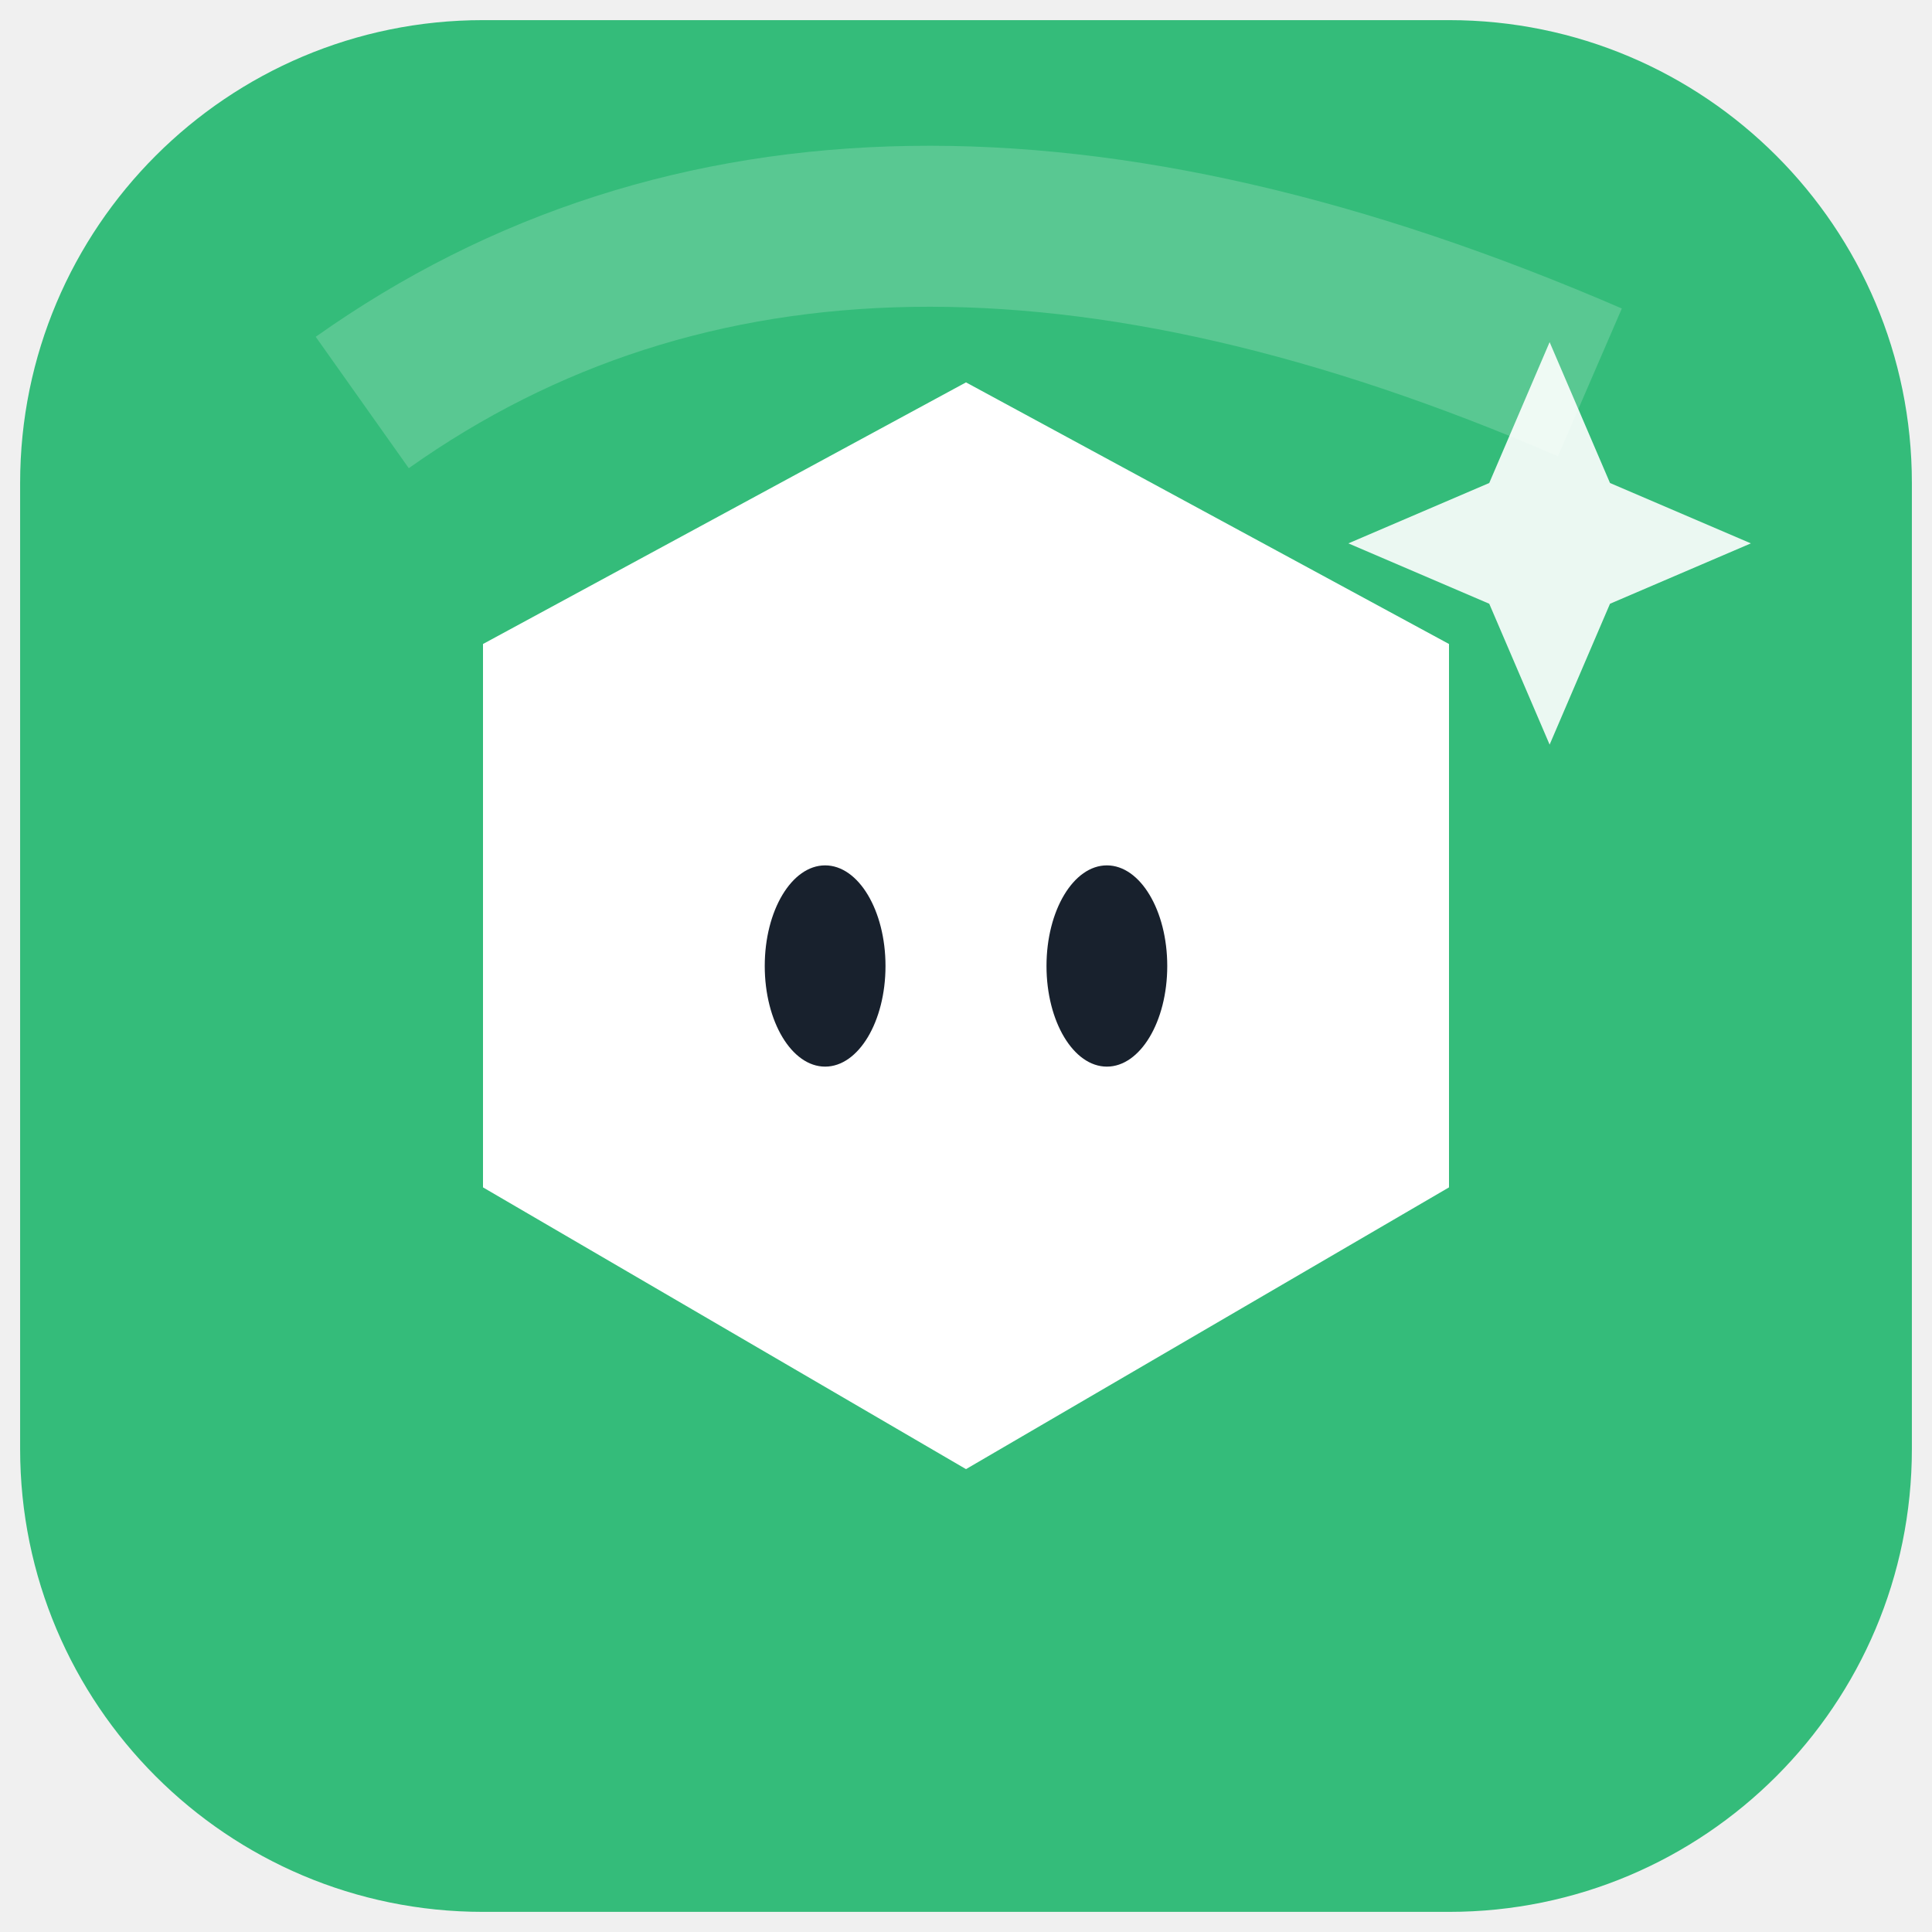
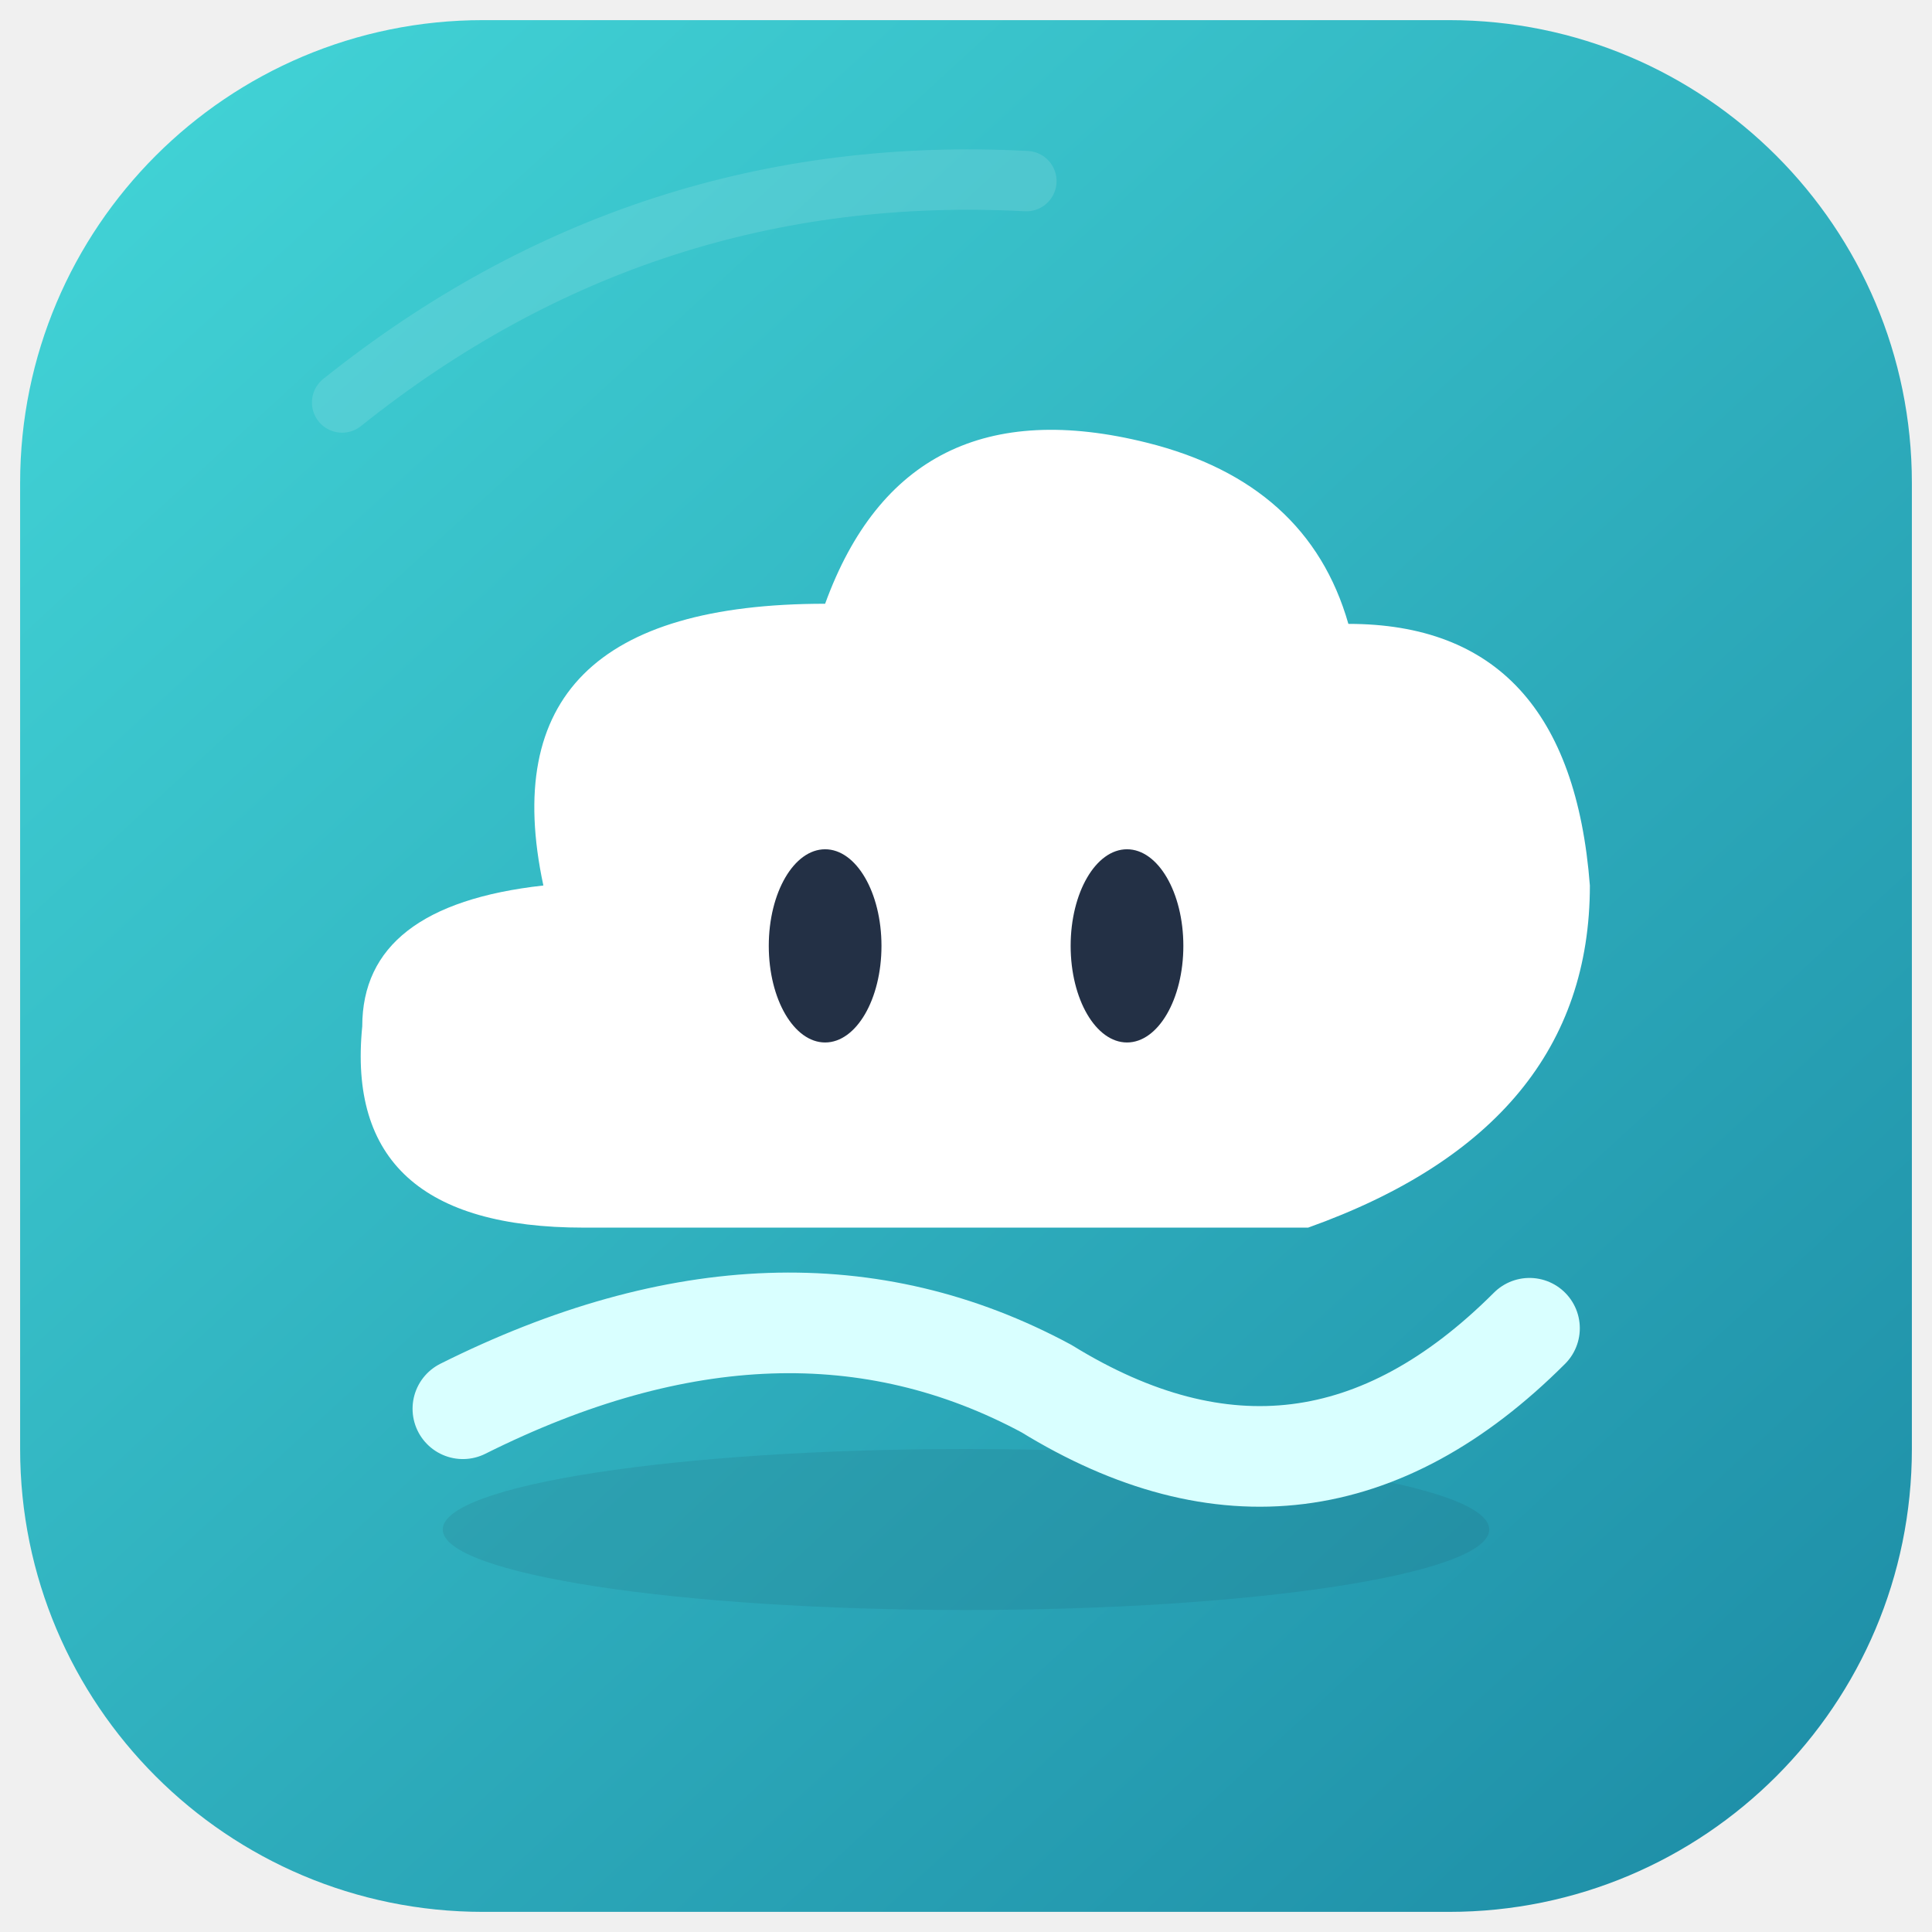
- <svg xmlns="http://www.w3.org/2000/svg" viewBox="0 0 96 96" width="128" height="128">
-   <rect x="1" y="1" width="94" height="94" rx="23" fill="#34bc7a" />
-   <path d="M18 20Q42 3 79 19" stroke="#fff" stroke-opacity=".18" stroke-width="8" fill="none" />
-   <g fill="#fff">
-     <path d="M48 19 72 32 72 59 48 73 24 59 24 32Z" />
+ <svg xmlns="http://www.w3.org/2000/svg" viewBox="0 0 96 96" width="128" height="128" role="img" aria-labelledby="title">
+   <defs>
+     <linearGradient id="tile" x1="0" y1="0" x2="0.92" y2="1">
+       <stop stop-color="#43d6d8" />
+       <stop offset="1" stop-color="#1e8ea7" />
+     </linearGradient>
+   </defs>
+   <rect x="1" y="1" width="94" height="94" rx="23" fill="url(#tile)" />
+   <path d="M17 20Q32 8 51 9" stroke="#fff" stroke-width="3" opacity=".12" fill="none" stroke-linecap="round" />
+   <ellipse cx="48" cy="76" rx="26" ry="4" fill="#152136" opacity=".09" />
+   <g stroke-linecap="round" stroke-linejoin="round">
+     <path d="M27 44Q24 30 41 30 45 19 57 22 65 24 67 31 78 31 79 44 79 56 65 61H29Q17 61 18 51 18 45 27 44Z" fill="#fff" />
+     <path d="M23 70Q39 62 52 69 65 77 76 66" fill="none" stroke="#d9ffff" stroke-width="5" stroke-linecap="round" stroke-linejoin="round" />
+     <ellipse cx="41" cy="47" rx="2.8" ry="4.8" fill="#233045" />
+     <ellipse cx="56" cy="47" rx="2.8" ry="4.8" fill="#233045" />
  </g>
-   <ellipse cx="41" cy="48" rx="3" ry="5" fill="#18212d" />
-   <ellipse cx="55" cy="48" rx="3" ry="5" fill="#18212d" />
-   <path d="M77 17 80 24 87 27 80 30 77 37 74 30 67 27 74 24Z" fill="#fff" opacity=".9" />
</svg>
